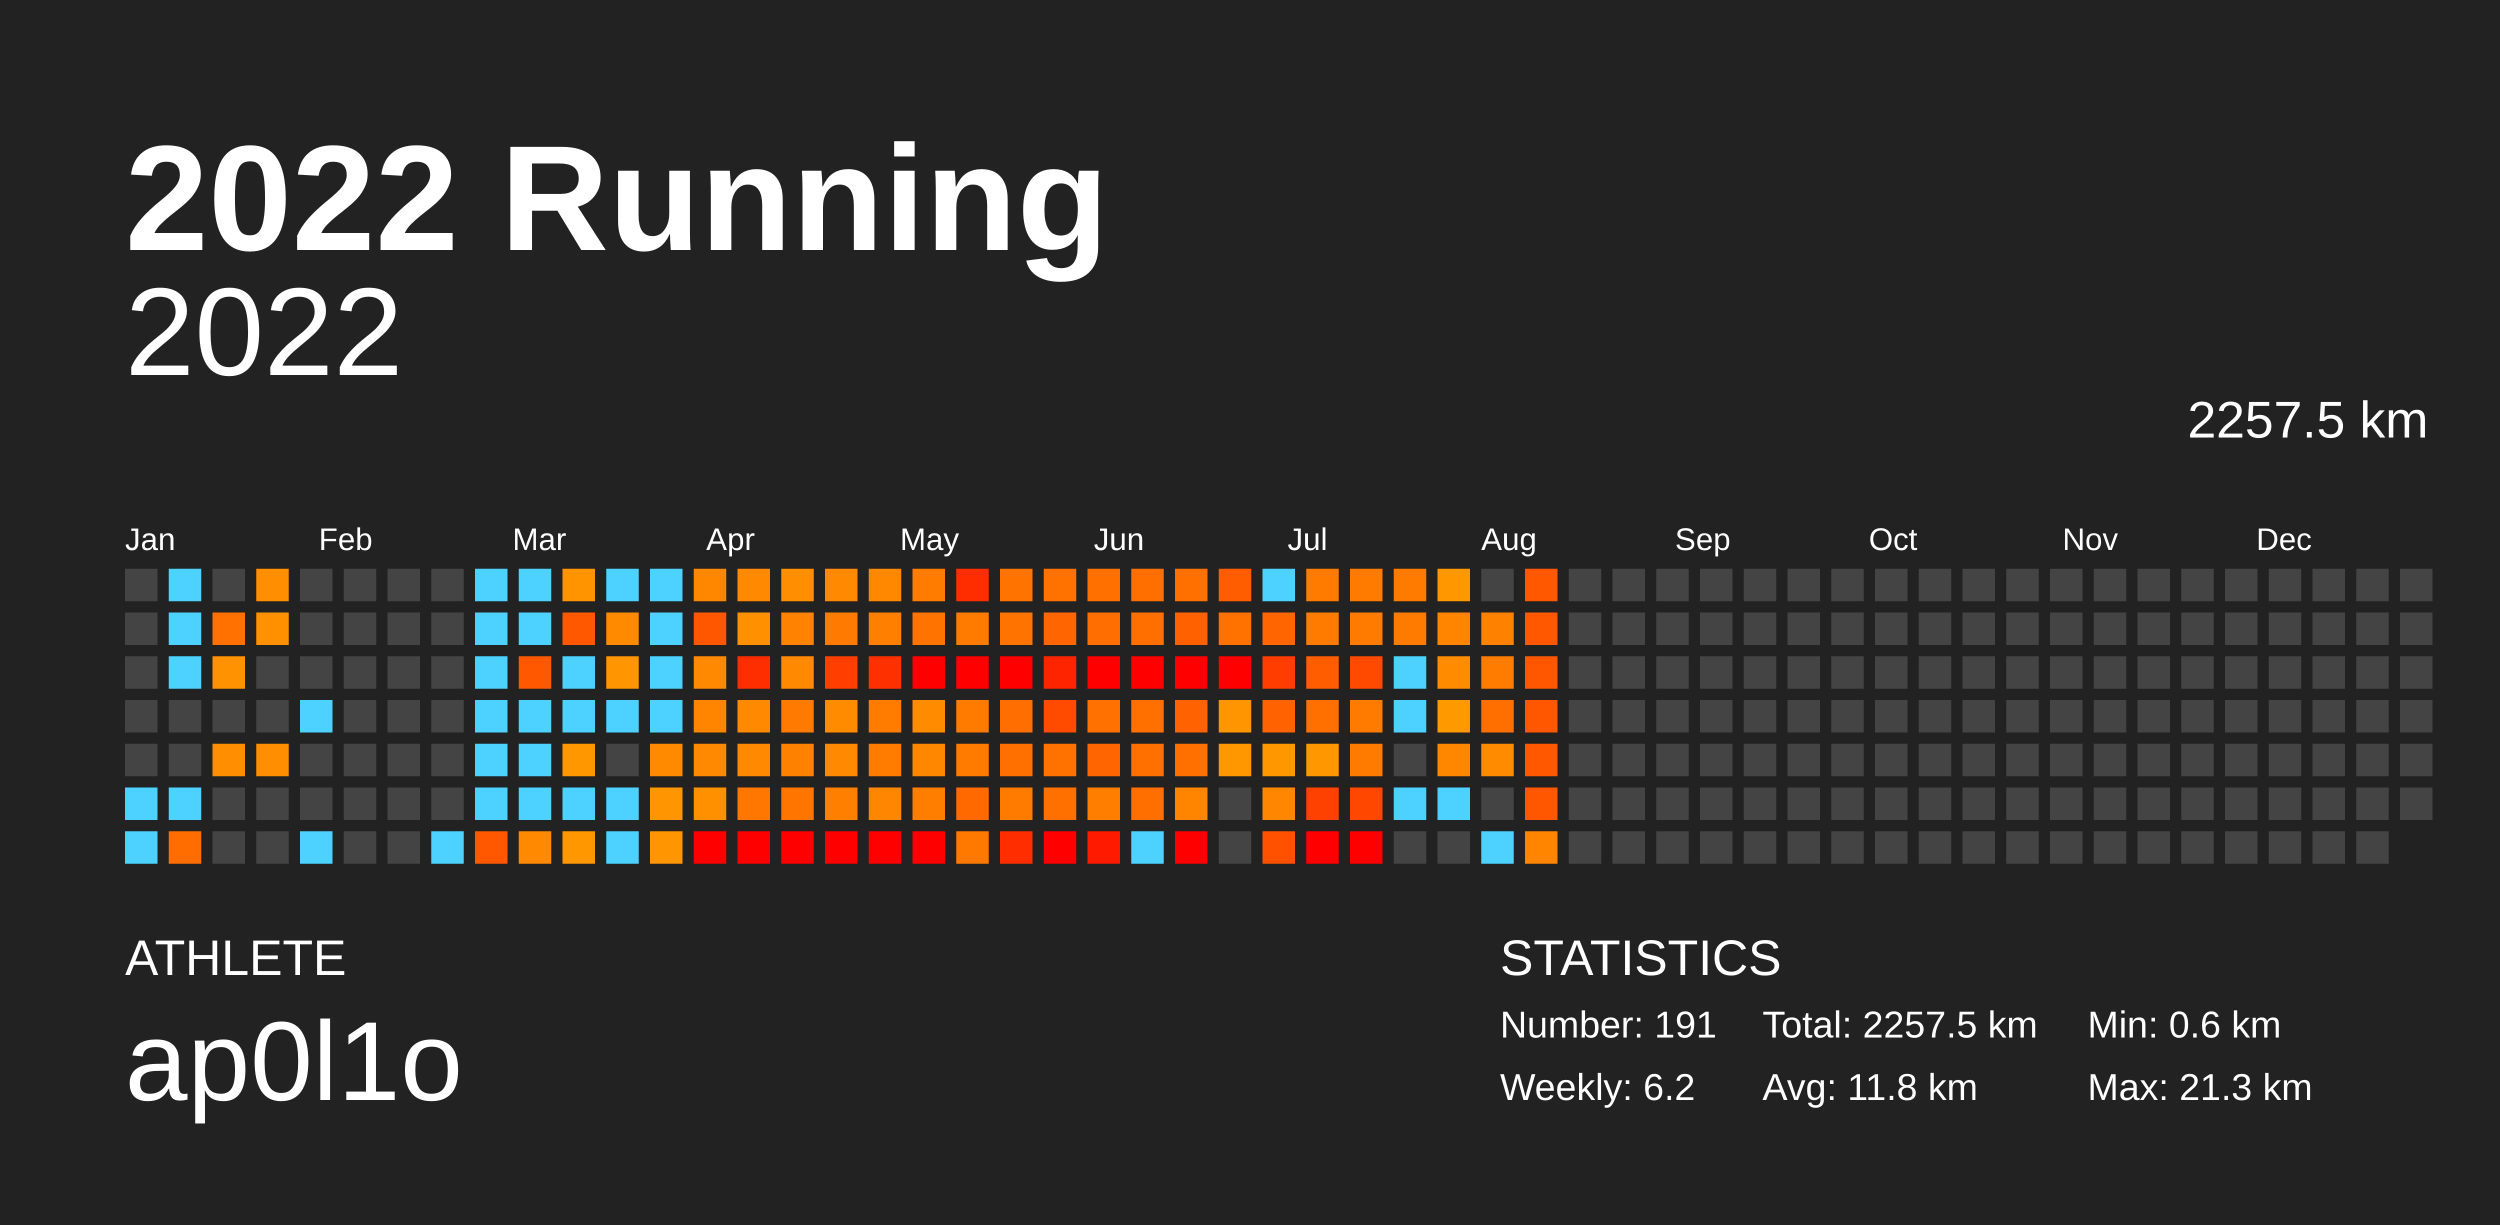
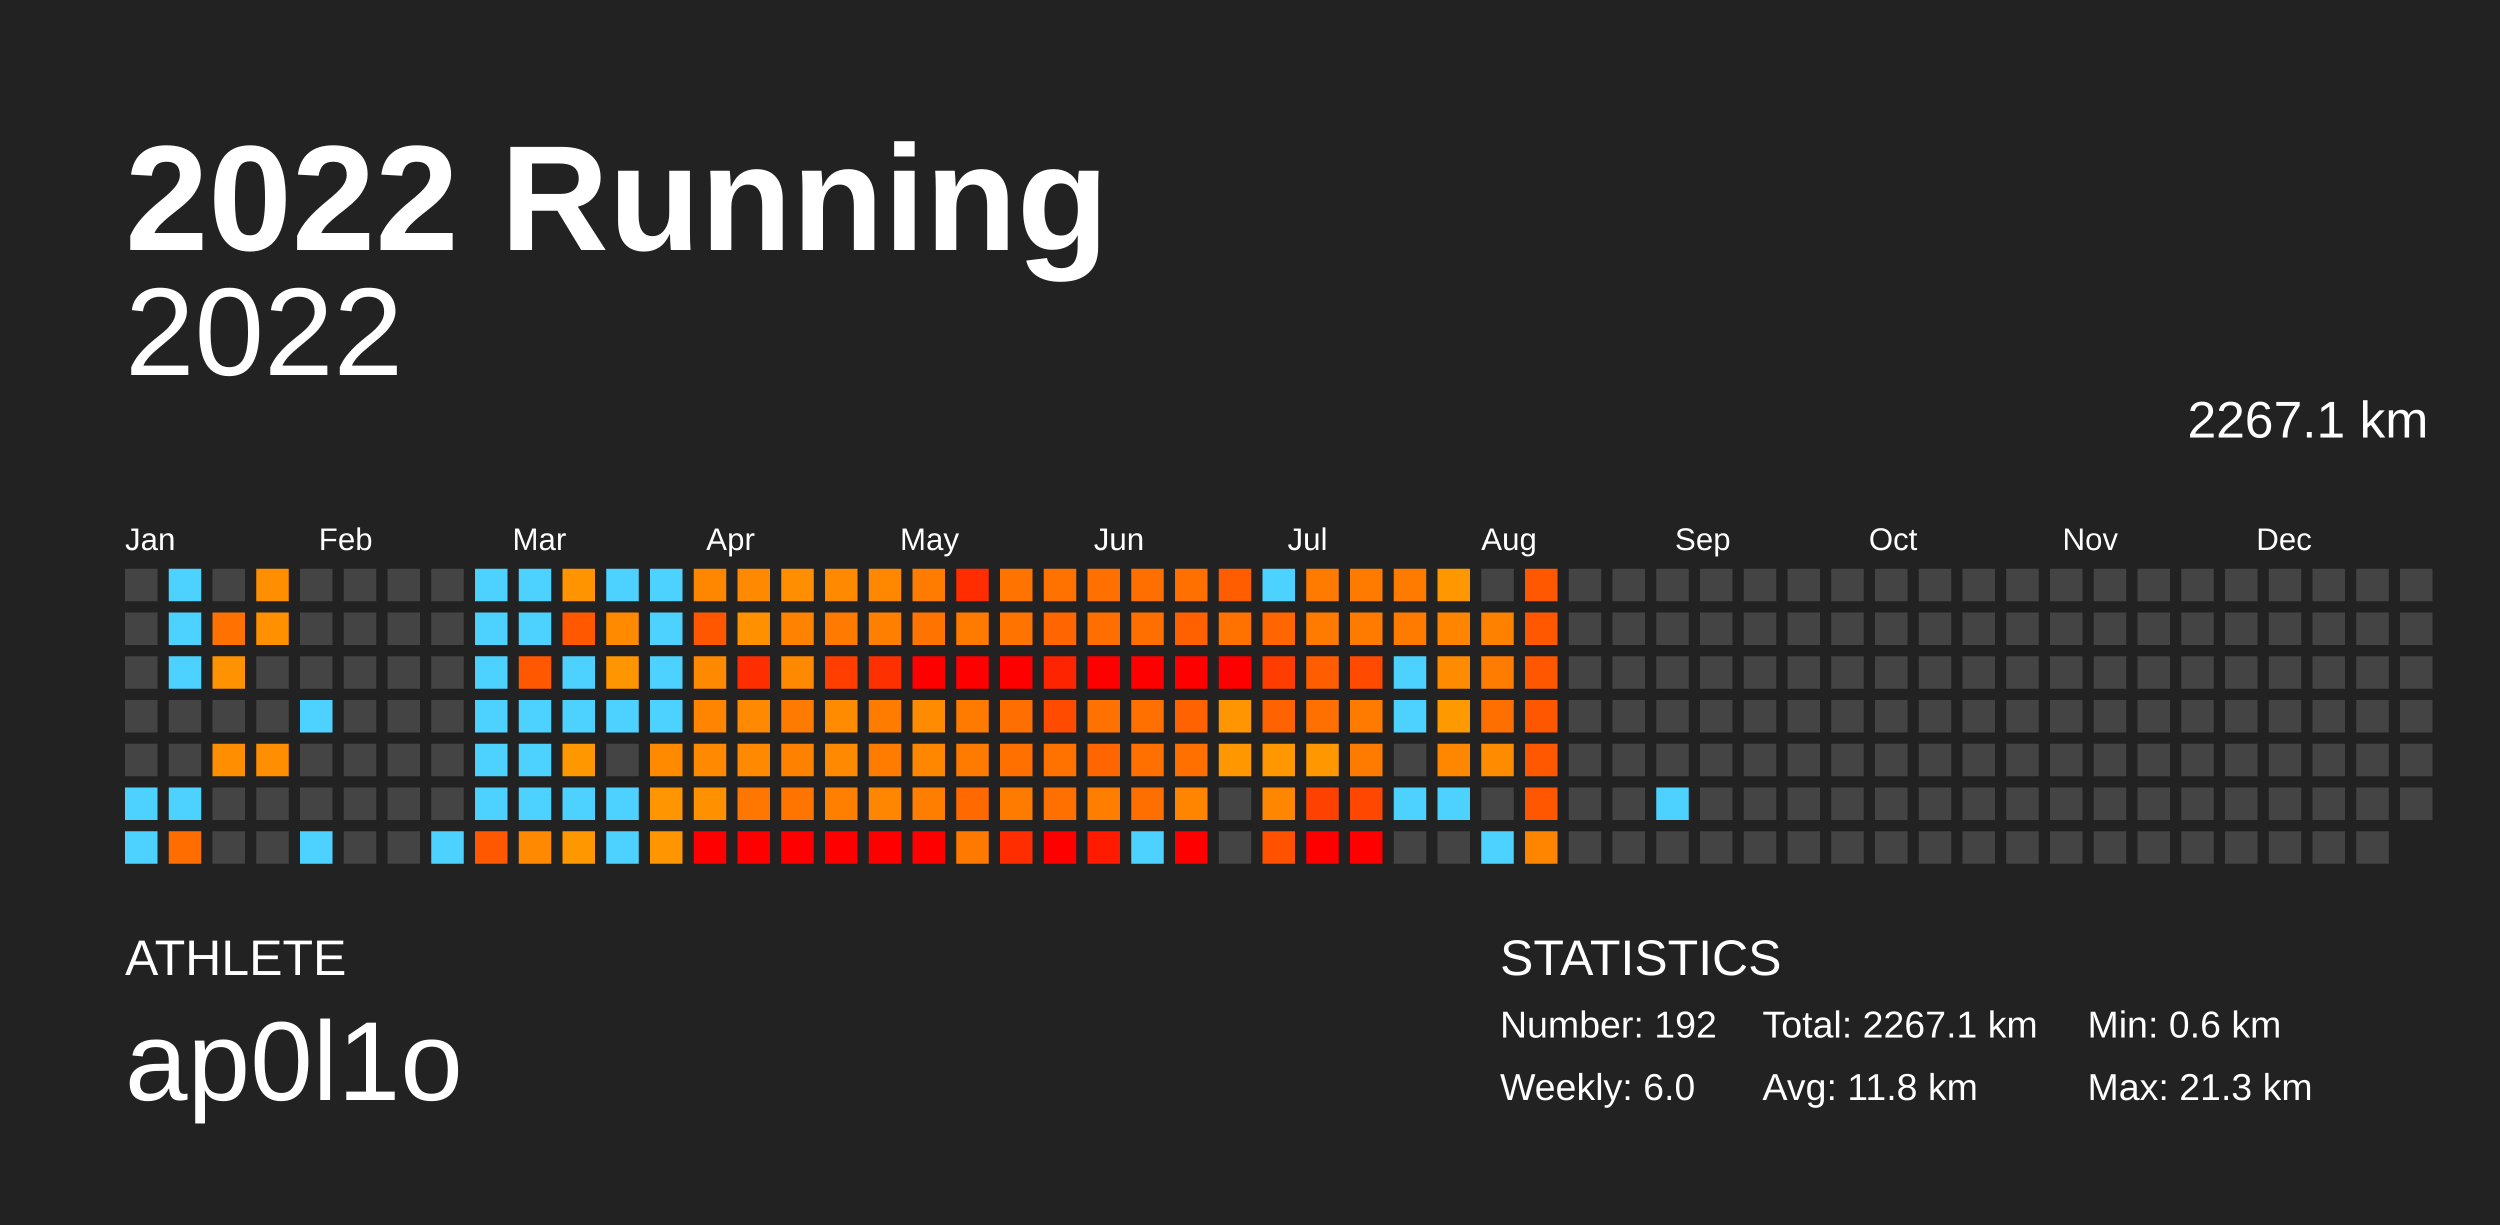
<svg xmlns="http://www.w3.org/2000/svg" baseProfile="full" height="98mm" version="1.1" viewBox="0,0,200,98" width="200mm">
  <defs />
  <rect fill="#222222" height="98" width="200" x="0" y="0" />
  <text fill="#FFFFFF" style="font-size:12px; font-family:Arial; font-weight:bold;" x="10" y="20">2022 Running</text>
  <text fill="#FFFFFF" style="font-size:4px; font-family:Arial" x="10" y="78">ATHLETE</text>
  <text fill="#FFFFFF" style="font-size:9px; font-family:Arial" x="10" y="88">ap0l1o</text>
  <text fill="#FFFFFF" style="font-size:4px; font-family:Arial" x="120" y="78">STATISTICS</text>
-   <text fill="#FFFFFF" style="font-size:3px; font-family:Arial" x="120" y="83">Number: 191</text>
-   <text fill="#FFFFFF" style="font-size:3px; font-family:Arial" x="120" y="88">Weekly: 6.2</text>
-   <text fill="#FFFFFF" style="font-size:3px; font-family:Arial" x="141" y="83">Total: 2257.5 km</text>
+   <text fill="#FFFFFF" style="font-size:3px; font-family:Arial" x="120" y="83">Number: 192</text>
+   <text fill="#FFFFFF" style="font-size:3px; font-family:Arial" x="120" y="88">Weekly: 6.0</text>
+   <text fill="#FFFFFF" style="font-size:3px; font-family:Arial" x="141" y="83">Total: 2267.1 km</text>
  <text fill="#FFFFFF" style="font-size:3px; font-family:Arial" x="141" y="88">Avg: 11.8 km</text>
  <text fill="#FFFFFF" style="font-size:3px; font-family:Arial" x="167" y="83">Min: 0.6 km</text>
  <text fill="#FFFFFF" style="font-size:3px; font-family:Arial" x="167" y="88">Max: 21.3 km</text>
  <text alignment-baseline="hanging" fill="#FFFFFF" style="font-size:10.0px; font-family:Arial;" x="10" y="30">2022</text>
-   <text alignment-baseline="hanging" fill="#FFFFFF" style="font-size:4.125px; font-family:Arial;" x="175" y="35">2257.5 km</text>
+   <text alignment-baseline="hanging" fill="#FFFFFF" style="font-size:4.125px; font-family:Arial;" x="175" y="35">2267.1 km</text>
  <text fill="#FFFFFF" style="font-size:2.5px; font-family:Arial" x="10.0" y="44">Jan</text>
  <text fill="#FFFFFF" style="font-size:2.5px; font-family:Arial" x="25.5" y="44">Feb</text>
  <text fill="#FFFFFF" style="font-size:2.5px; font-family:Arial" x="41.0" y="44">Mar</text>
  <text fill="#FFFFFF" style="font-size:2.5px; font-family:Arial" x="56.5" y="44">Apr</text>
  <text fill="#FFFFFF" style="font-size:2.5px; font-family:Arial" x="72.0" y="44">May</text>
  <text fill="#FFFFFF" style="font-size:2.5px; font-family:Arial" x="87.5" y="44">Jun</text>
  <text fill="#FFFFFF" style="font-size:2.5px; font-family:Arial" x="103.0" y="44">Jul</text>
  <text fill="#FFFFFF" style="font-size:2.5px; font-family:Arial" x="118.5" y="44">Aug</text>
  <text fill="#FFFFFF" style="font-size:2.5px; font-family:Arial" x="134.0" y="44">Sep</text>
  <text fill="#FFFFFF" style="font-size:2.5px; font-family:Arial" x="149.5" y="44">Oct</text>
  <text fill="#FFFFFF" style="font-size:2.5px; font-family:Arial" x="165.0" y="44">Nov</text>
  <text fill="#FFFFFF" style="font-size:2.5px; font-family:Arial" x="180.5" y="44">Dec</text>
  <rect fill="#444444" height="2.6" width="2.6" x="10.0" y="45.5" />
  <rect fill="#444444" height="2.6" width="2.6" x="10.0" y="49.0" />
  <rect fill="#444444" height="2.6" width="2.6" x="10.0" y="52.5" />
  <rect fill="#444444" height="2.6" width="2.6" x="10.0" y="56.0" />
  <rect fill="#444444" height="2.6" width="2.6" x="10.0" y="59.5" />
  <rect fill="#4dd2ff" height="2.6" width="2.6" x="10.0" y="63.0" />
  <rect fill="#4dd2ff" height="2.6" width="2.6" x="10.0" y="66.5" />
  <rect fill="#4dd2ff" height="2.6" width="2.6" x="13.5" y="45.5" />
  <rect fill="#4dd2ff" height="2.6" width="2.6" x="13.5" y="49.0" />
  <rect fill="#4dd2ff" height="2.6" width="2.6" x="13.5" y="52.5" />
  <rect fill="#444444" height="2.6" width="2.6" x="13.5" y="56.0" />
  <rect fill="#444444" height="2.6" width="2.6" x="13.5" y="59.5" />
  <rect fill="#4dd2ff" height="2.6" width="2.6" x="13.5" y="63.0" />
  <rect fill="#ff6d00" height="2.6" width="2.6" x="13.5" y="66.5" />
  <rect fill="#444444" height="2.6" width="2.6" x="17.0" y="45.5" />
  <rect fill="#ff7100" height="2.6" width="2.6" x="17.0" y="49.0" />
  <rect fill="#ff9200" height="2.6" width="2.6" x="17.0" y="52.5" />
  <rect fill="#444444" height="2.6" width="2.6" x="17.0" y="56.0" />
  <rect fill="#ff8e00" height="2.6" width="2.6" x="17.0" y="59.5" />
  <rect fill="#444444" height="2.6" width="2.6" x="17.0" y="63.0" />
  <rect fill="#444444" height="2.6" width="2.6" x="17.0" y="66.5" />
  <rect fill="#ff8e00" height="2.6" width="2.6" x="20.5" y="45.5" />
  <rect fill="#ff9100" height="2.6" width="2.6" x="20.5" y="49.0" />
  <rect fill="#444444" height="2.6" width="2.6" x="20.5" y="52.5" />
  <rect fill="#444444" height="2.6" width="2.6" x="20.5" y="56.0" />
  <rect fill="#ff8e00" height="2.6" width="2.6" x="20.5" y="59.5" />
  <rect fill="#444444" height="2.6" width="2.6" x="20.5" y="63.0" />
  <rect fill="#444444" height="2.6" width="2.6" x="20.5" y="66.5" />
  <rect fill="#444444" height="2.6" width="2.6" x="24.0" y="45.5" />
  <rect fill="#444444" height="2.6" width="2.6" x="24.0" y="49.0" />
  <rect fill="#444444" height="2.6" width="2.6" x="24.0" y="52.5" />
  <rect fill="#4dd2ff" height="2.6" width="2.6" x="24.0" y="56.0" />
  <rect fill="#444444" height="2.6" width="2.6" x="24.0" y="59.5" />
  <rect fill="#444444" height="2.6" width="2.6" x="24.0" y="63.0" />
  <rect fill="#4dd2ff" height="2.6" width="2.6" x="24.0" y="66.5" />
  <rect fill="#444444" height="2.6" width="2.6" x="27.5" y="45.5" />
  <rect fill="#444444" height="2.6" width="2.6" x="27.5" y="49.0" />
  <rect fill="#444444" height="2.6" width="2.6" x="27.5" y="52.5" />
  <rect fill="#444444" height="2.6" width="2.6" x="27.5" y="56.0" />
  <rect fill="#444444" height="2.6" width="2.6" x="27.5" y="59.5" />
  <rect fill="#444444" height="2.6" width="2.6" x="27.5" y="63.0" />
  <rect fill="#444444" height="2.6" width="2.6" x="27.5" y="66.5" />
  <rect fill="#444444" height="2.6" width="2.6" x="31.0" y="45.5" />
  <rect fill="#444444" height="2.6" width="2.6" x="31.0" y="49.0" />
  <rect fill="#444444" height="2.6" width="2.6" x="31.0" y="52.5" />
  <rect fill="#444444" height="2.6" width="2.6" x="31.0" y="56.0" />
  <rect fill="#444444" height="2.6" width="2.6" x="31.0" y="59.5" />
  <rect fill="#444444" height="2.6" width="2.6" x="31.0" y="63.0" />
  <rect fill="#444444" height="2.6" width="2.6" x="31.0" y="66.5" />
  <rect fill="#444444" height="2.6" width="2.6" x="34.5" y="45.5" />
  <rect fill="#444444" height="2.6" width="2.6" x="34.5" y="49.0" />
  <rect fill="#444444" height="2.6" width="2.6" x="34.5" y="52.5" />
  <rect fill="#444444" height="2.6" width="2.6" x="34.5" y="56.0" />
  <rect fill="#444444" height="2.6" width="2.6" x="34.5" y="59.5" />
  <rect fill="#444444" height="2.6" width="2.6" x="34.5" y="63.0" />
  <rect fill="#4dd2ff" height="2.6" width="2.6" x="34.5" y="66.5" />
  <rect fill="#4dd2ff" height="2.6" width="2.6" x="38.0" y="45.5" />
  <rect fill="#4dd2ff" height="2.6" width="2.6" x="38.0" y="49.0" />
  <rect fill="#4dd2ff" height="2.6" width="2.6" x="38.0" y="52.5" />
  <rect fill="#4dd2ff" height="2.6" width="2.6" x="38.0" y="56.0" />
  <rect fill="#4dd2ff" height="2.6" width="2.6" x="38.0" y="59.5" />
  <rect fill="#4dd2ff" height="2.6" width="2.6" x="38.0" y="63.0" />
  <rect fill="#ff5800" height="2.6" width="2.6" x="38.0" y="66.5" />
  <rect fill="#4dd2ff" height="2.6" width="2.6" x="41.5" y="45.5" />
  <rect fill="#4dd2ff" height="2.6" width="2.6" x="41.5" y="49.0" />
  <rect fill="#ff5800" height="2.6" width="2.6" x="41.5" y="52.5" />
  <rect fill="#4dd2ff" height="2.6" width="2.6" x="41.5" y="56.0" />
  <rect fill="#4dd2ff" height="2.6" width="2.6" x="41.5" y="59.5" />
  <rect fill="#4dd2ff" height="2.6" width="2.6" x="41.5" y="63.0" />
  <rect fill="#ff8900" height="2.6" width="2.6" x="41.5" y="66.5" />
  <rect fill="#ff9400" height="2.6" width="2.6" x="45.0" y="45.5" />
  <rect fill="#ff5800" height="2.6" width="2.6" x="45.0" y="49.0" />
  <rect fill="#4dd2ff" height="2.6" width="2.6" x="45.0" y="52.5" />
  <rect fill="#4dd2ff" height="2.6" width="2.6" x="45.0" y="56.0" />
  <rect fill="#ff9800" height="2.6" width="2.6" x="45.0" y="59.5" />
  <rect fill="#4dd2ff" height="2.6" width="2.6" x="45.0" y="63.0" />
  <rect fill="#ff9800" height="2.6" width="2.6" x="45.0" y="66.5" />
  <rect fill="#4dd2ff" height="2.6" width="2.6" x="48.5" y="45.5" />
  <rect fill="#ff8a00" height="2.6" width="2.6" x="48.5" y="49.0" />
  <rect fill="#ff9500" height="2.6" width="2.6" x="48.5" y="52.5" />
  <rect fill="#4dd2ff" height="2.6" width="2.6" x="48.5" y="56.0" />
  <rect fill="#444444" height="2.6" width="2.6" x="48.5" y="59.5" />
  <rect fill="#4dd2ff" height="2.6" width="2.6" x="48.5" y="63.0" />
  <rect fill="#4dd2ff" height="2.6" width="2.6" x="48.5" y="66.5" />
  <rect fill="#4dd2ff" height="2.6" width="2.6" x="52.0" y="45.5" />
  <rect fill="#4dd2ff" height="2.6" width="2.6" x="52.0" y="49.0" />
  <rect fill="#4dd2ff" height="2.6" width="2.6" x="52.0" y="52.5" />
  <rect fill="#4dd2ff" height="2.6" width="2.6" x="52.0" y="56.0" />
  <rect fill="#ff8a00" height="2.6" width="2.6" x="52.0" y="59.5" />
  <rect fill="#ff9500" height="2.6" width="2.6" x="52.0" y="63.0" />
  <rect fill="#ff9500" height="2.6" width="2.6" x="52.0" y="66.5" />
  <rect fill="#ff8700" height="2.6" width="2.6" x="55.5" y="45.5" />
  <rect fill="#ff5700" height="2.6" width="2.6" x="55.5" y="49.0" />
  <rect fill="#ff8900" height="2.6" width="2.6" x="55.5" y="52.5" />
  <rect fill="#ff8400" height="2.6" width="2.6" x="55.5" y="56.0" />
  <rect fill="#ff8900" height="2.6" width="2.6" x="55.5" y="59.5" />
  <rect fill="#ff9100" height="2.6" width="2.6" x="55.5" y="63.0" />
  <rect fill="red" height="2.6" width="2.6" x="55.5" y="66.5" />
  <rect fill="#ff8900" height="2.6" width="2.6" x="59.0" y="45.5" />
  <rect fill="#ff9100" height="2.6" width="2.6" x="59.0" y="49.0" />
  <rect fill="#ff2e00" height="2.6" width="2.6" x="59.0" y="52.5" />
  <rect fill="#ff8900" height="2.6" width="2.6" x="59.0" y="56.0" />
  <rect fill="#ff8900" height="2.6" width="2.6" x="59.0" y="59.5" />
  <rect fill="#ff7600" height="2.6" width="2.6" x="59.0" y="63.0" />
  <rect fill="red" height="2.6" width="2.6" x="59.0" y="66.5" />
  <rect fill="#ff8f00" height="2.6" width="2.6" x="62.5" y="45.5" />
  <rect fill="#ff8200" height="2.6" width="2.6" x="62.5" y="49.0" />
  <rect fill="#ff8900" height="2.6" width="2.6" x="62.5" y="52.5" />
  <rect fill="#ff7a00" height="2.6" width="2.6" x="62.5" y="56.0" />
  <rect fill="#ff8100" height="2.6" width="2.6" x="62.5" y="59.5" />
  <rect fill="#ff7500" height="2.6" width="2.6" x="62.5" y="63.0" />
  <rect fill="red" height="2.6" width="2.6" x="62.5" y="66.5" />
  <rect fill="#ff8900" height="2.6" width="2.6" x="66.0" y="45.5" />
  <rect fill="#ff7a00" height="2.6" width="2.6" x="66.0" y="49.0" />
  <rect fill="#ff3e00" height="2.6" width="2.6" x="66.0" y="52.5" />
  <rect fill="#ff8b00" height="2.6" width="2.6" x="66.0" y="56.0" />
  <rect fill="#ff8900" height="2.6" width="2.6" x="66.0" y="59.5" />
  <rect fill="#ff7f00" height="2.6" width="2.6" x="66.0" y="63.0" />
  <rect fill="red" height="2.6" width="2.6" x="66.0" y="66.5" />
  <rect fill="#ff8800" height="2.6" width="2.6" x="69.5" y="45.5" />
  <rect fill="#ff8000" height="2.6" width="2.6" x="69.5" y="49.0" />
  <rect fill="#ff3000" height="2.6" width="2.6" x="69.5" y="52.5" />
  <rect fill="#ff7c00" height="2.6" width="2.6" x="69.5" y="56.0" />
  <rect fill="#ff7c00" height="2.6" width="2.6" x="69.5" y="59.5" />
  <rect fill="#ff8600" height="2.6" width="2.6" x="69.5" y="63.0" />
  <rect fill="red" height="2.6" width="2.6" x="69.5" y="66.5" />
  <rect fill="#ff7c00" height="2.6" width="2.6" x="73.0" y="45.5" />
  <rect fill="#ff7300" height="2.6" width="2.6" x="73.0" y="49.0" />
  <rect fill="red" height="2.6" width="2.6" x="73.0" y="52.5" />
  <rect fill="#ff8b00" height="2.6" width="2.6" x="73.0" y="56.0" />
  <rect fill="#ff8700" height="2.6" width="2.6" x="73.0" y="59.5" />
  <rect fill="#ff7e00" height="2.6" width="2.6" x="73.0" y="63.0" />
  <rect fill="red" height="2.6" width="2.6" x="73.0" y="66.5" />
  <rect fill="#ff2d00" height="2.6" width="2.6" x="76.5" y="45.5" />
  <rect fill="#ff7b00" height="2.6" width="2.6" x="76.5" y="49.0" />
  <rect fill="red" height="2.6" width="2.6" x="76.5" y="52.5" />
  <rect fill="#ff7b00" height="2.6" width="2.6" x="76.5" y="56.0" />
  <rect fill="#ff7b00" height="2.6" width="2.6" x="76.5" y="59.5" />
  <rect fill="#ff6900" height="2.6" width="2.6" x="76.5" y="63.0" />
  <rect fill="#ff7900" height="2.6" width="2.6" x="76.5" y="66.5" />
  <rect fill="#ff7400" height="2.6" width="2.6" x="80.0" y="45.5" />
  <rect fill="#ff7400" height="2.6" width="2.6" x="80.0" y="49.0" />
  <rect fill="red" height="2.6" width="2.6" x="80.0" y="52.5" />
  <rect fill="#ff6e00" height="2.6" width="2.6" x="80.0" y="56.0" />
  <rect fill="#ff7000" height="2.6" width="2.6" x="80.0" y="59.5" />
  <rect fill="#ff7b00" height="2.6" width="2.6" x="80.0" y="63.0" />
  <rect fill="#ff2d00" height="2.6" width="2.6" x="80.0" y="66.5" />
  <rect fill="#ff7200" height="2.6" width="2.6" x="83.5" y="45.5" />
  <rect fill="#ff6500" height="2.6" width="2.6" x="83.5" y="49.0" />
  <rect fill="#ff2400" height="2.6" width="2.6" x="83.5" y="52.5" />
  <rect fill="#ff4b00" height="2.6" width="2.6" x="83.5" y="56.0" />
  <rect fill="#ff7200" height="2.6" width="2.6" x="83.5" y="59.5" />
  <rect fill="#ff7000" height="2.6" width="2.6" x="83.5" y="63.0" />
  <rect fill="red" height="2.6" width="2.6" x="83.5" y="66.5" />
  <rect fill="#ff7000" height="2.6" width="2.6" x="87.0" y="45.5" />
  <rect fill="#ff6e00" height="2.6" width="2.6" x="87.0" y="49.0" />
  <rect fill="red" height="2.6" width="2.6" x="87.0" y="52.5" />
  <rect fill="#ff7100" height="2.6" width="2.6" x="87.0" y="56.0" />
  <rect fill="#ff6500" height="2.6" width="2.6" x="87.0" y="59.5" />
  <rect fill="#ff7e00" height="2.6" width="2.6" x="87.0" y="63.0" />
  <rect fill="#ff1a00" height="2.6" width="2.6" x="87.0" y="66.5" />
  <rect fill="#ff6f00" height="2.6" width="2.6" x="90.5" y="45.5" />
  <rect fill="#ff6f00" height="2.6" width="2.6" x="90.5" y="49.0" />
  <rect fill="red" height="2.6" width="2.6" x="90.5" y="52.5" />
  <rect fill="#ff7000" height="2.6" width="2.6" x="90.5" y="56.0" />
  <rect fill="#ff7000" height="2.6" width="2.6" x="90.5" y="59.5" />
  <rect fill="#ff6f00" height="2.6" width="2.6" x="90.5" y="63.0" />
  <rect fill="#4dd2ff" height="2.6" width="2.6" x="90.5" y="66.5" />
  <rect fill="#ff7000" height="2.6" width="2.6" x="94.0" y="45.5" />
  <rect fill="#ff6100" height="2.6" width="2.6" x="94.0" y="49.0" />
  <rect fill="red" height="2.6" width="2.6" x="94.0" y="52.5" />
  <rect fill="#ff6200" height="2.6" width="2.6" x="94.0" y="56.0" />
  <rect fill="#ff7000" height="2.6" width="2.6" x="94.0" y="59.5" />
  <rect fill="#ff8400" height="2.6" width="2.6" x="94.0" y="63.0" />
  <rect fill="red" height="2.6" width="2.6" x="94.0" y="66.5" />
  <rect fill="#ff5d00" height="2.6" width="2.6" x="97.5" y="45.5" />
  <rect fill="#ff7200" height="2.6" width="2.6" x="97.5" y="49.0" />
  <rect fill="red" height="2.6" width="2.6" x="97.5" y="52.5" />
  <rect fill="#ff9500" height="2.6" width="2.6" x="97.5" y="56.0" />
  <rect fill="#ff9700" height="2.6" width="2.6" x="97.5" y="59.5" />
  <rect fill="#444444" height="2.6" width="2.6" x="97.5" y="63.0" />
  <rect fill="#444444" height="2.6" width="2.6" x="97.5" y="66.5" />
  <rect fill="#4dd2ff" height="2.6" width="2.6" x="101.0" y="45.5" />
  <rect fill="#ff6500" height="2.6" width="2.6" x="101.0" y="49.0" />
  <rect fill="#ff3d00" height="2.6" width="2.6" x="101.0" y="52.5" />
  <rect fill="#ff6200" height="2.6" width="2.6" x="101.0" y="56.0" />
  <rect fill="#ff9800" height="2.6" width="2.6" x="101.0" y="59.5" />
  <rect fill="#ff8600" height="2.6" width="2.6" x="101.0" y="63.0" />
  <rect fill="#ff5100" height="2.6" width="2.6" x="101.0" y="66.5" />
  <rect fill="#ff7b00" height="2.6" width="2.6" x="104.5" y="45.5" />
  <rect fill="#ff7b00" height="2.6" width="2.6" x="104.5" y="49.0" />
  <rect fill="#ff5d00" height="2.6" width="2.6" x="104.5" y="52.5" />
  <rect fill="#ff7000" height="2.6" width="2.6" x="104.5" y="56.0" />
  <rect fill="#ff9800" height="2.6" width="2.6" x="104.5" y="59.5" />
  <rect fill="#ff4100" height="2.6" width="2.6" x="104.5" y="63.0" />
  <rect fill="red" height="2.6" width="2.6" x="104.5" y="66.5" />
  <rect fill="#ff7b00" height="2.6" width="2.6" x="108.0" y="45.5" />
  <rect fill="#ff7b00" height="2.6" width="2.6" x="108.0" y="49.0" />
  <rect fill="#ff4a00" height="2.6" width="2.6" x="108.0" y="52.5" />
  <rect fill="#ff7b00" height="2.6" width="2.6" x="108.0" y="56.0" />
  <rect fill="#ff7b00" height="2.6" width="2.6" x="108.0" y="59.5" />
  <rect fill="#ff4700" height="2.6" width="2.6" x="108.0" y="63.0" />
  <rect fill="red" height="2.6" width="2.6" x="108.0" y="66.5" />
  <rect fill="#ff7b00" height="2.6" width="2.6" x="111.5" y="45.5" />
  <rect fill="#ff7b00" height="2.6" width="2.6" x="111.5" y="49.0" />
  <rect fill="#4dd2ff" height="2.6" width="2.6" x="111.5" y="52.5" />
  <rect fill="#4dd2ff" height="2.6" width="2.6" x="111.5" y="56.0" />
  <rect fill="#444444" height="2.6" width="2.6" x="111.5" y="59.5" />
  <rect fill="#4dd2ff" height="2.6" width="2.6" x="111.5" y="63.0" />
  <rect fill="#444444" height="2.6" width="2.6" x="111.5" y="66.5" />
  <rect fill="#ff9800" height="2.6" width="2.6" x="115.0" y="45.5" />
  <rect fill="#ff8500" height="2.6" width="2.6" x="115.0" y="49.0" />
  <rect fill="#ff8b00" height="2.6" width="2.6" x="115.0" y="52.5" />
  <rect fill="#ff9900" height="2.6" width="2.6" x="115.0" y="56.0" />
  <rect fill="#ff8700" height="2.6" width="2.6" x="115.0" y="59.5" />
  <rect fill="#4dd2ff" height="2.6" width="2.6" x="115.0" y="63.0" />
  <rect fill="#444444" height="2.6" width="2.6" x="115.0" y="66.5" />
  <rect fill="#444444" height="2.6" width="2.6" x="118.5" y="45.5" />
  <rect fill="#ff8100" height="2.6" width="2.6" x="118.5" y="49.0" />
  <rect fill="#ff7c00" height="2.6" width="2.6" x="118.5" y="52.5" />
  <rect fill="#ff6f00" height="2.6" width="2.6" x="118.5" y="56.0" />
  <rect fill="#ff8b00" height="2.6" width="2.6" x="118.5" y="59.5" />
  <rect fill="#444444" height="2.6" width="2.6" x="118.5" y="63.0" />
  <rect fill="#4dd2ff" height="2.6" width="2.6" x="118.5" y="66.5" />
  <rect fill="#ff5800" height="2.6" width="2.6" x="122.0" y="45.5" />
  <rect fill="#ff5800" height="2.6" width="2.6" x="122.0" y="49.0" />
  <rect fill="#ff5700" height="2.6" width="2.6" x="122.0" y="52.5" />
  <rect fill="#ff5700" height="2.6" width="2.6" x="122.0" y="56.0" />
  <rect fill="#ff5800" height="2.6" width="2.6" x="122.0" y="59.5" />
  <rect fill="#ff5700" height="2.6" width="2.6" x="122.0" y="63.0" />
  <rect fill="#ff8400" height="2.6" width="2.6" x="122.0" y="66.5" />
  <rect fill="#444444" height="2.6" width="2.6" x="125.5" y="45.5" />
  <rect fill="#444444" height="2.6" width="2.6" x="125.5" y="49.0" />
  <rect fill="#444444" height="2.6" width="2.6" x="125.5" y="52.5" />
  <rect fill="#444444" height="2.6" width="2.6" x="125.5" y="56.0" />
  <rect fill="#444444" height="2.6" width="2.6" x="125.5" y="59.5" />
  <rect fill="#444444" height="2.6" width="2.6" x="125.5" y="63.0" />
  <rect fill="#444444" height="2.6" width="2.6" x="125.5" y="66.5" />
  <rect fill="#444444" height="2.6" width="2.6" x="129.0" y="45.5" />
  <rect fill="#444444" height="2.6" width="2.6" x="129.0" y="49.0" />
  <rect fill="#444444" height="2.6" width="2.6" x="129.0" y="52.5" />
  <rect fill="#444444" height="2.6" width="2.6" x="129.0" y="56.0" />
  <rect fill="#444444" height="2.6" width="2.6" x="129.0" y="59.5" />
  <rect fill="#444444" height="2.6" width="2.6" x="129.0" y="63.0" />
  <rect fill="#444444" height="2.6" width="2.6" x="129.0" y="66.5" />
  <rect fill="#444444" height="2.6" width="2.6" x="132.5" y="45.5" />
  <rect fill="#444444" height="2.6" width="2.6" x="132.5" y="49.0" />
  <rect fill="#444444" height="2.6" width="2.6" x="132.5" y="52.5" />
  <rect fill="#444444" height="2.6" width="2.6" x="132.5" y="56.0" />
  <rect fill="#444444" height="2.6" width="2.6" x="132.5" y="59.5" />
-   <rect fill="#444444" height="2.6" width="2.6" x="132.5" y="63.0" />
+   <rect fill="#4dd2ff" height="2.6" width="2.6" x="132.5" y="63.0" />
  <rect fill="#444444" height="2.6" width="2.6" x="132.5" y="66.5" />
  <rect fill="#444444" height="2.6" width="2.6" x="136.0" y="45.5" />
  <rect fill="#444444" height="2.6" width="2.6" x="136.0" y="49.0" />
  <rect fill="#444444" height="2.6" width="2.6" x="136.0" y="52.5" />
  <rect fill="#444444" height="2.6" width="2.6" x="136.0" y="56.0" />
  <rect fill="#444444" height="2.6" width="2.6" x="136.0" y="59.5" />
  <rect fill="#444444" height="2.6" width="2.6" x="136.0" y="63.0" />
  <rect fill="#444444" height="2.6" width="2.6" x="136.0" y="66.5" />
  <rect fill="#444444" height="2.6" width="2.6" x="139.5" y="45.5" />
  <rect fill="#444444" height="2.6" width="2.6" x="139.5" y="49.0" />
  <rect fill="#444444" height="2.6" width="2.6" x="139.5" y="52.5" />
  <rect fill="#444444" height="2.6" width="2.6" x="139.5" y="56.0" />
  <rect fill="#444444" height="2.6" width="2.6" x="139.5" y="59.5" />
  <rect fill="#444444" height="2.6" width="2.6" x="139.5" y="63.0" />
  <rect fill="#444444" height="2.6" width="2.6" x="139.5" y="66.5" />
  <rect fill="#444444" height="2.6" width="2.6" x="143.0" y="45.5" />
  <rect fill="#444444" height="2.6" width="2.6" x="143.0" y="49.0" />
  <rect fill="#444444" height="2.6" width="2.6" x="143.0" y="52.5" />
  <rect fill="#444444" height="2.6" width="2.6" x="143.0" y="56.0" />
  <rect fill="#444444" height="2.6" width="2.6" x="143.0" y="59.5" />
  <rect fill="#444444" height="2.6" width="2.6" x="143.0" y="63.0" />
  <rect fill="#444444" height="2.6" width="2.6" x="143.0" y="66.5" />
  <rect fill="#444444" height="2.6" width="2.6" x="146.5" y="45.5" />
  <rect fill="#444444" height="2.6" width="2.6" x="146.5" y="49.0" />
  <rect fill="#444444" height="2.6" width="2.6" x="146.5" y="52.5" />
  <rect fill="#444444" height="2.6" width="2.6" x="146.5" y="56.0" />
  <rect fill="#444444" height="2.6" width="2.6" x="146.5" y="59.5" />
  <rect fill="#444444" height="2.6" width="2.6" x="146.5" y="63.0" />
  <rect fill="#444444" height="2.6" width="2.6" x="146.5" y="66.5" />
  <rect fill="#444444" height="2.6" width="2.6" x="150.0" y="45.5" />
  <rect fill="#444444" height="2.6" width="2.6" x="150.0" y="49.0" />
  <rect fill="#444444" height="2.6" width="2.6" x="150.0" y="52.5" />
  <rect fill="#444444" height="2.6" width="2.6" x="150.0" y="56.0" />
  <rect fill="#444444" height="2.6" width="2.6" x="150.0" y="59.5" />
  <rect fill="#444444" height="2.6" width="2.6" x="150.0" y="63.0" />
  <rect fill="#444444" height="2.6" width="2.6" x="150.0" y="66.5" />
  <rect fill="#444444" height="2.6" width="2.6" x="153.5" y="45.5" />
  <rect fill="#444444" height="2.6" width="2.6" x="153.5" y="49.0" />
  <rect fill="#444444" height="2.6" width="2.6" x="153.5" y="52.5" />
  <rect fill="#444444" height="2.6" width="2.6" x="153.5" y="56.0" />
  <rect fill="#444444" height="2.6" width="2.6" x="153.5" y="59.5" />
  <rect fill="#444444" height="2.6" width="2.6" x="153.5" y="63.0" />
  <rect fill="#444444" height="2.6" width="2.6" x="153.5" y="66.5" />
  <rect fill="#444444" height="2.6" width="2.6" x="157.0" y="45.5" />
  <rect fill="#444444" height="2.6" width="2.6" x="157.0" y="49.0" />
  <rect fill="#444444" height="2.6" width="2.6" x="157.0" y="52.5" />
  <rect fill="#444444" height="2.6" width="2.6" x="157.0" y="56.0" />
  <rect fill="#444444" height="2.6" width="2.6" x="157.0" y="59.5" />
  <rect fill="#444444" height="2.6" width="2.6" x="157.0" y="63.0" />
  <rect fill="#444444" height="2.6" width="2.6" x="157.0" y="66.5" />
  <rect fill="#444444" height="2.6" width="2.6" x="160.5" y="45.5" />
  <rect fill="#444444" height="2.6" width="2.6" x="160.5" y="49.0" />
  <rect fill="#444444" height="2.6" width="2.6" x="160.5" y="52.5" />
  <rect fill="#444444" height="2.6" width="2.6" x="160.5" y="56.0" />
  <rect fill="#444444" height="2.6" width="2.6" x="160.5" y="59.5" />
  <rect fill="#444444" height="2.6" width="2.6" x="160.5" y="63.0" />
  <rect fill="#444444" height="2.6" width="2.6" x="160.5" y="66.5" />
  <rect fill="#444444" height="2.6" width="2.6" x="164.0" y="45.5" />
  <rect fill="#444444" height="2.6" width="2.6" x="164.0" y="49.0" />
  <rect fill="#444444" height="2.6" width="2.6" x="164.0" y="52.5" />
  <rect fill="#444444" height="2.6" width="2.6" x="164.0" y="56.0" />
  <rect fill="#444444" height="2.6" width="2.6" x="164.0" y="59.5" />
  <rect fill="#444444" height="2.6" width="2.6" x="164.0" y="63.0" />
  <rect fill="#444444" height="2.6" width="2.6" x="164.0" y="66.5" />
  <rect fill="#444444" height="2.6" width="2.6" x="167.5" y="45.5" />
  <rect fill="#444444" height="2.6" width="2.6" x="167.5" y="49.0" />
  <rect fill="#444444" height="2.6" width="2.6" x="167.5" y="52.5" />
  <rect fill="#444444" height="2.6" width="2.6" x="167.5" y="56.0" />
  <rect fill="#444444" height="2.6" width="2.6" x="167.5" y="59.5" />
  <rect fill="#444444" height="2.6" width="2.6" x="167.5" y="63.0" />
  <rect fill="#444444" height="2.6" width="2.6" x="167.5" y="66.5" />
  <rect fill="#444444" height="2.6" width="2.6" x="171.0" y="45.5" />
  <rect fill="#444444" height="2.6" width="2.6" x="171.0" y="49.0" />
  <rect fill="#444444" height="2.6" width="2.6" x="171.0" y="52.5" />
  <rect fill="#444444" height="2.6" width="2.6" x="171.0" y="56.0" />
  <rect fill="#444444" height="2.6" width="2.6" x="171.0" y="59.5" />
  <rect fill="#444444" height="2.6" width="2.6" x="171.0" y="63.0" />
  <rect fill="#444444" height="2.6" width="2.6" x="171.0" y="66.5" />
  <rect fill="#444444" height="2.6" width="2.6" x="174.5" y="45.5" />
  <rect fill="#444444" height="2.6" width="2.6" x="174.5" y="49.0" />
  <rect fill="#444444" height="2.6" width="2.6" x="174.5" y="52.5" />
  <rect fill="#444444" height="2.6" width="2.6" x="174.5" y="56.0" />
  <rect fill="#444444" height="2.6" width="2.6" x="174.5" y="59.5" />
  <rect fill="#444444" height="2.6" width="2.6" x="174.5" y="63.0" />
  <rect fill="#444444" height="2.6" width="2.6" x="174.5" y="66.5" />
  <rect fill="#444444" height="2.6" width="2.6" x="178.0" y="45.5" />
  <rect fill="#444444" height="2.6" width="2.6" x="178.0" y="49.0" />
  <rect fill="#444444" height="2.6" width="2.6" x="178.0" y="52.5" />
  <rect fill="#444444" height="2.6" width="2.6" x="178.0" y="56.0" />
  <rect fill="#444444" height="2.6" width="2.6" x="178.0" y="59.5" />
  <rect fill="#444444" height="2.6" width="2.6" x="178.0" y="63.0" />
  <rect fill="#444444" height="2.6" width="2.6" x="178.0" y="66.5" />
  <rect fill="#444444" height="2.6" width="2.6" x="181.5" y="45.5" />
  <rect fill="#444444" height="2.6" width="2.6" x="181.5" y="49.0" />
  <rect fill="#444444" height="2.6" width="2.6" x="181.5" y="52.5" />
  <rect fill="#444444" height="2.6" width="2.6" x="181.5" y="56.0" />
  <rect fill="#444444" height="2.6" width="2.6" x="181.5" y="59.5" />
  <rect fill="#444444" height="2.6" width="2.6" x="181.5" y="63.0" />
  <rect fill="#444444" height="2.6" width="2.6" x="181.5" y="66.5" />
  <rect fill="#444444" height="2.6" width="2.6" x="185.0" y="45.5" />
  <rect fill="#444444" height="2.6" width="2.6" x="185.0" y="49.0" />
  <rect fill="#444444" height="2.6" width="2.6" x="185.0" y="52.5" />
  <rect fill="#444444" height="2.6" width="2.6" x="185.0" y="56.0" />
  <rect fill="#444444" height="2.6" width="2.6" x="185.0" y="59.5" />
  <rect fill="#444444" height="2.6" width="2.6" x="185.0" y="63.0" />
  <rect fill="#444444" height="2.6" width="2.6" x="185.0" y="66.5" />
  <rect fill="#444444" height="2.6" width="2.6" x="188.5" y="45.5" />
  <rect fill="#444444" height="2.6" width="2.6" x="188.5" y="49.0" />
  <rect fill="#444444" height="2.6" width="2.6" x="188.5" y="52.5" />
  <rect fill="#444444" height="2.6" width="2.6" x="188.5" y="56.0" />
  <rect fill="#444444" height="2.6" width="2.6" x="188.5" y="59.5" />
  <rect fill="#444444" height="2.6" width="2.6" x="188.5" y="63.0" />
  <rect fill="#444444" height="2.6" width="2.6" x="188.5" y="66.5" />
  <rect fill="#444444" height="2.6" width="2.6" x="192.0" y="45.5" />
  <rect fill="#444444" height="2.6" width="2.6" x="192.0" y="49.0" />
  <rect fill="#444444" height="2.6" width="2.6" x="192.0" y="52.5" />
  <rect fill="#444444" height="2.6" width="2.6" x="192.0" y="56.0" />
  <rect fill="#444444" height="2.6" width="2.6" x="192.0" y="59.5" />
  <rect fill="#444444" height="2.6" width="2.6" x="192.0" y="63.0" />
</svg>
